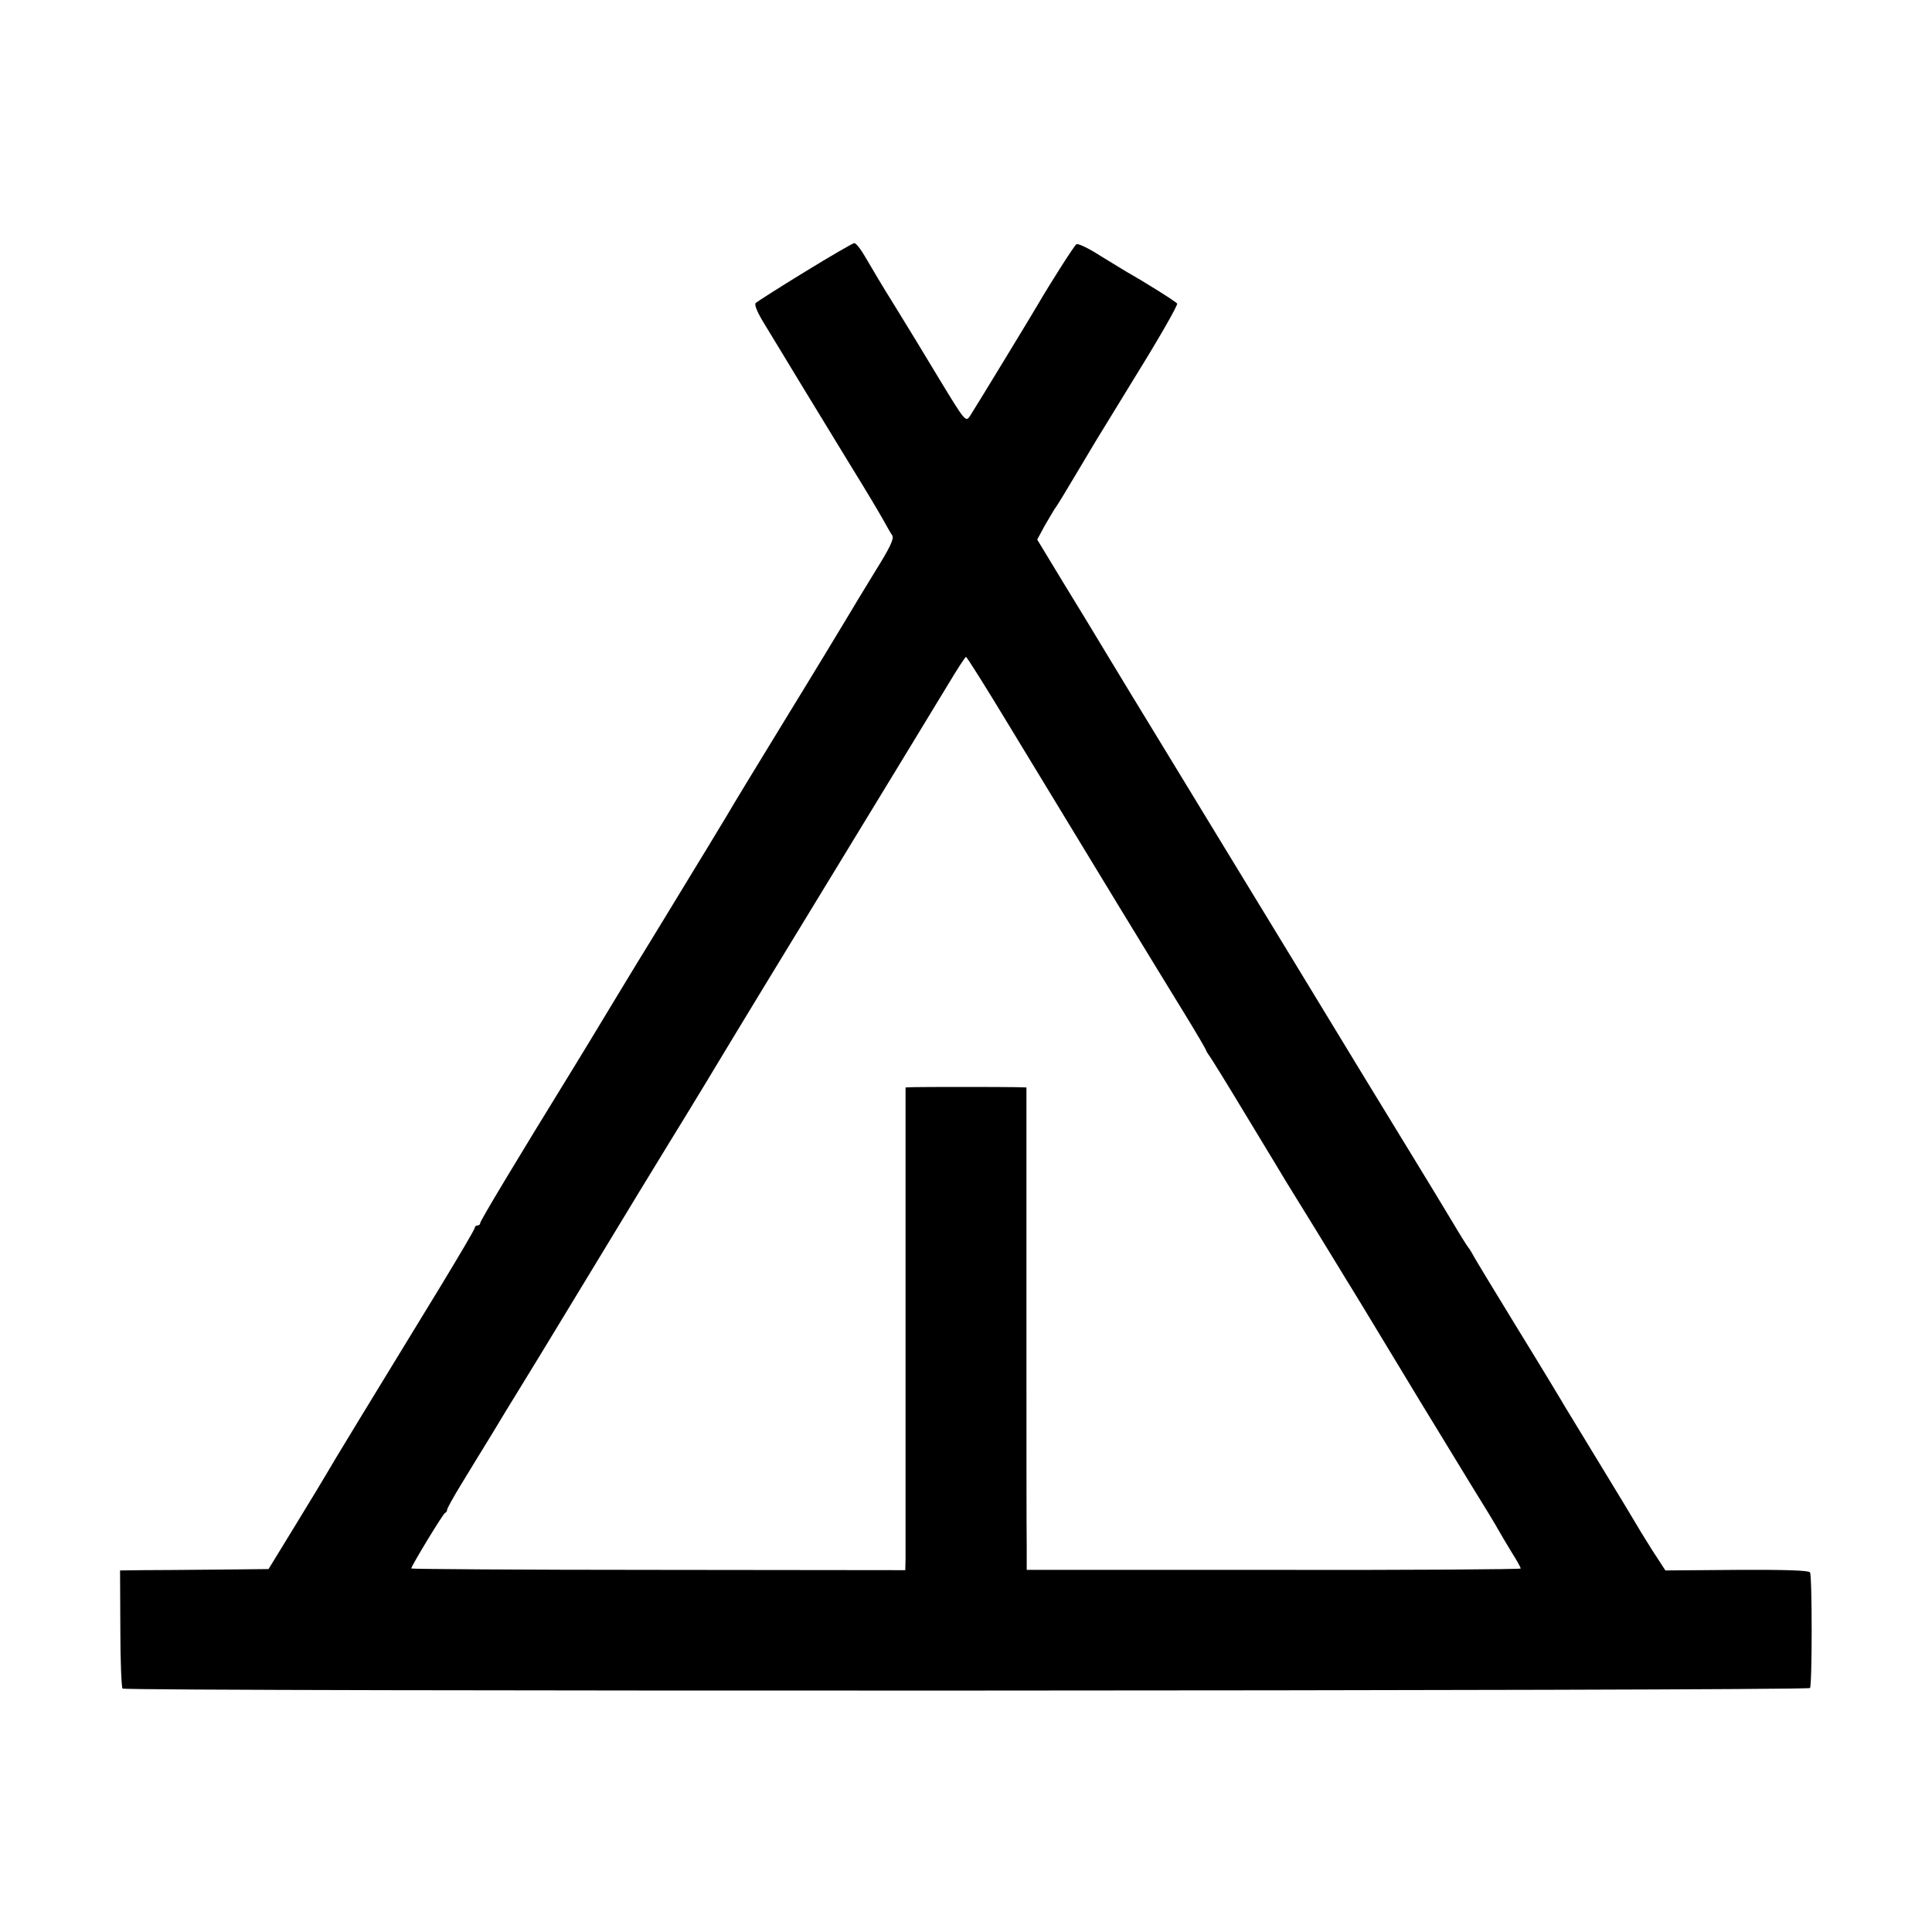
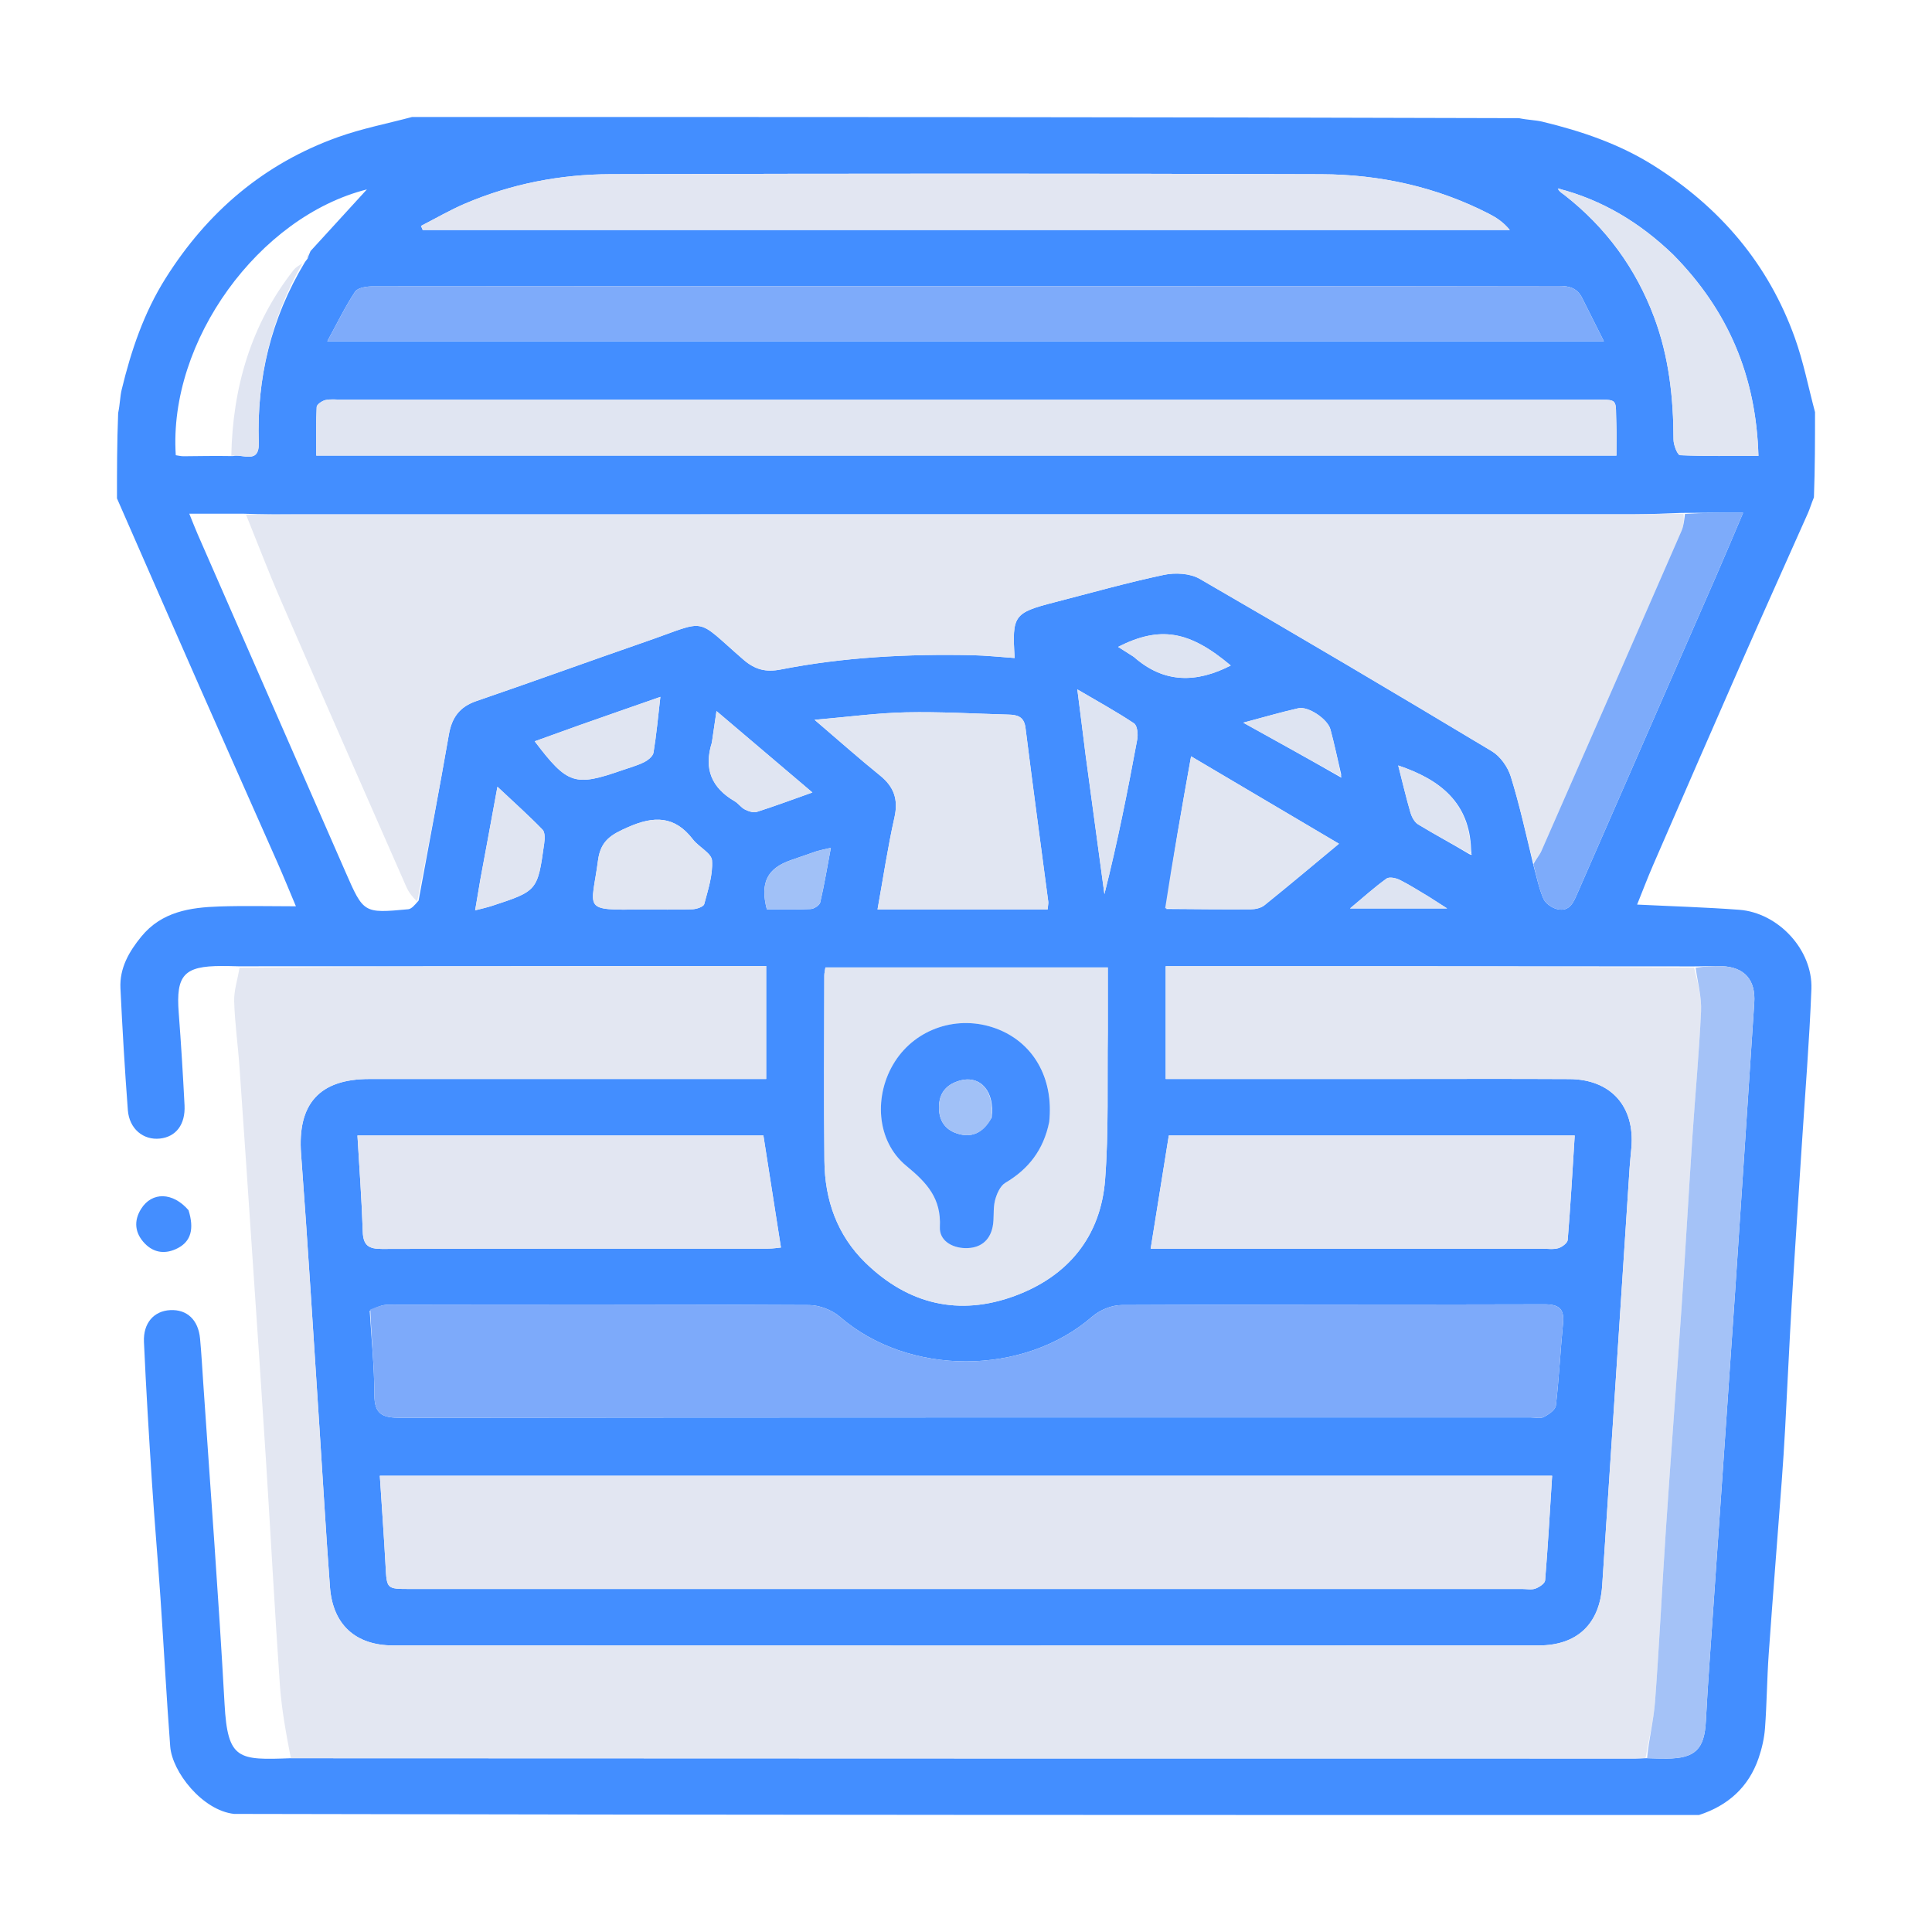
- <svg xmlns="http://www.w3.org/2000/svg" version="1.0" width="700pt" height="700pt" viewBox="0 0 700 700" preserveAspectRatio="xMidYMid meet">
-   <g transform="translate(0,700) scale(0.1,-0.1)" fill="#000000" stroke="none">
-     <path d="M2916 6015 c-93 -57 -173 -108 -178 -113 -6 -6 7 -36 33 -78 23 -38 86 -141 139 -229 54 -88 135 -221 180 -295 46 -74 94 -155 108 -180 14 -25 29 -52 35 -60 7 -12 -9 -45 -62 -130 -39 -63 -85 -140 -103 -170 -18 -30 -117 -194 -222 -365 -104 -170 -199 -326 -210 -346 -12 -19 -61 -102 -111 -183 -49 -81 -101 -166 -115 -189 -14 -23 -39 -64 -55 -90 -17 -27 -77 -126 -134 -220 -57 -95 -127 -210 -156 -257 -194 -315 -325 -533 -325 -541 0 -5 -4 -9 -10 -9 -5 0 -10 -4 -10 -9 0 -5 -55 -98 -121 -207 -247 -404 -403 -660 -416 -684 -8 -14 -58 -97 -112 -185 l-98 -160 -189 -2 c-104 -1 -225 -2 -269 -2 l-80 -1 1 -210 c0 -116 4 -213 8 -218 11 -11 6107 -9 6114 2 8 13 8 406 0 419 -4 7 -88 10 -265 9 l-259 -2 -50 77 c-27 43 -54 87 -60 98 -6 11 -62 103 -124 205 -62 102 -120 197 -129 212 -9 16 -85 142 -170 280 -85 139 -160 262 -165 273 -6 11 -13 22 -16 25 -3 3 -30 46 -59 95 -30 50 -102 169 -161 265 -59 96 -240 393 -402 660 -163 267 -371 609 -463 760 -92 151 -194 318 -225 370 -31 52 -101 167 -155 255 l-97 160 27 50 c16 27 32 55 36 61 5 5 38 59 74 120 36 60 69 116 74 124 5 8 75 122 155 253 81 131 144 242 141 247 -4 7 -114 76 -183 115 -10 6 -52 32 -95 58 -42 27 -81 46 -87 42 -8 -5 -94 -140 -140 -219 -19 -33 -221 -365 -246 -404 -15 -22 -18 -18 -111 135 -52 87 -123 203 -157 258 -67 108 -67 110 -111 184 -16 28 -34 51 -40 50 -5 0 -86 -47 -179 -104z m739 -1642 c319 -526 519 -854 637 -1046 43 -70 78 -130 78 -133 0 -2 5 -10 10 -17 6 -7 69 -109 140 -227 72 -118 134 -222 139 -230 5 -8 55 -89 111 -180 56 -91 105 -172 110 -180 9 -14 52 -84 270 -445 54 -88 135 -221 180 -295 46 -74 91 -148 100 -165 9 -16 31 -53 48 -81 18 -28 32 -54 32 -57 0 -3 -403 -6 -895 -5 l-895 0 0 81 c-1 45 -1 439 -1 875 l0 792 -37 1 c-57 1 -344 1 -374 0 l-27 -1 0 -832 c0 -458 0 -852 0 -875 l-1 -42 -895 1 c-492 0 -895 3 -895 5 0 9 115 198 122 201 5 2 8 7 8 12 0 5 23 46 51 92 28 46 78 128 112 183 33 55 70 116 82 135 12 19 132 215 265 435 133 220 266 438 295 485 65 105 206 338 220 362 6 10 172 284 370 608 198 325 387 635 420 690 33 55 62 100 65 100 3 0 73 -111 155 -247z" />
+ <svg xmlns="http://www.w3.org/2000/svg" width="100%" height="100%" viewBox="0 0 512 512" version="1.1" xml:space="preserve" style="fill-rule:evenodd;clip-rule:evenodd;stroke-linejoin:round;stroke-miterlimit:2;">
+   <g id="stash">
+     <path d="M31,132.074c0,-7.342 0,-14.685 0.314,-22.618c0.508,-2.462 0.494,-4.384 0.933,-6.197c2.508,-10.368 5.874,-20.358 11.635,-29.509c11.079,-17.598 26.051,-30.379 45.647,-37.402c6.384,-2.288 13.119,-3.593 19.694,-5.348c97.577,-0 195.154,-0 293.321,0.314c2.462,0.508 4.384,0.494 6.197,0.933c10.368,2.508 20.358,5.874 29.509,11.635c17.598,11.079 30.379,26.051 37.402,45.647c2.288,6.384 3.593,13.119 5.348,19.694c-0,7.342 -0,14.685 -0.29,22.577c-0.722,1.768 -1.074,3.022 -1.597,4.2c-5.722,12.884 -11.527,25.732 -17.2,38.637c-7.986,18.166 -15.895,36.366 -23.799,54.567c-1.519,3.496 -2.868,7.066 -4.261,10.519c9.342,0.46 18.219,0.713 27.064,1.381c10.357,0.782 19.52,10.635 19.122,21.007c-0.528,13.762 -1.656,27.502 -2.535,41.25c-0.879,13.749 -1.821,27.495 -2.636,41.248c-0.67,11.308 -1.177,22.625 -1.789,33.937c-0.251,4.634 -0.548,9.267 -0.894,13.895c-1.145,15.308 -2.38,30.609 -3.459,45.922c-0.46,6.523 -0.494,13.077 -0.979,19.598c-0.199,2.682 -0.819,5.403 -1.695,7.952c-2.649,7.706 -8.119,12.597 -15.814,15.087c-129.217,0 -258.435,0 -388.21,-0.295c-8.362,-0.918 -16.406,-11.101 -16.92,-17.875c-0.994,-13.113 -1.686,-26.248 -2.582,-39.368c-0.696,-10.201 -1.592,-20.388 -2.254,-30.59c-0.805,-12.4 -1.566,-24.806 -2.123,-37.219c-0.228,-5.06 2.667,-8.241 6.966,-8.459c4.443,-0.226 7.445,2.582 7.903,7.556c0.362,3.935 0.583,7.883 0.849,11.826c1.917,28.334 4.074,56.653 5.642,85.006c0.823,14.893 3.68,14.875 17.57,14.368c119.067,0.063 237.723,0.072 356.38,0.075c0.876,0 1.751,-0.08 3.035,-0.08c2.018,0.062 3.628,0.106 5.237,0.097c7.478,-0.045 9.963,-2.471 10.341,-9.905c0.267,-5.258 0.62,-10.511 0.982,-15.763c2.251,-32.674 4.545,-65.345 6.766,-98.021c1.735,-25.528 3.374,-51.062 5.077,-76.593c0.404,-6.047 -2.538,-9.47 -8.608,-9.719c-2.334,-0.096 -4.679,0.069 -7.422,0.064c-46.91,-0.051 -93.417,-0.051 -139.947,-0.051l-0,29.886l5.48,-0c17.869,-0 35.738,-0.001 53.606,-0c15.965,0 31.93,-0.064 47.894,0.025c10.973,0.061 17.358,7.203 16.442,18.13c-0.147,1.751 -0.353,3.498 -0.468,5.25c-2.425,36.957 -4.808,73.916 -7.278,110.87c-0.681,10.184 -6.657,15.839 -16.803,15.843c-101.207,0.035 -202.414,0.035 -303.62,-0c-9.967,-0.004 -15.984,-5.541 -16.727,-15.442c-1.073,-14.303 -1.888,-28.625 -2.832,-42.938c-1.58,-23.958 -3.024,-47.926 -4.825,-71.867c-0.993,-13.207 4.785,-19.864 18.108,-19.868c33.248,-0.01 66.495,-0.003 99.743,-0.003l5.409,-0l0,-29.937c-6.176,-0 -12.009,-0.005 -17.842,0.001c-40.568,0.039 -81.137,0.081 -122.106,0.073c-1.718,-0.058 -3.035,-0.074 -4.353,-0.074c-9.984,-0.004 -12.147,2.419 -11.388,12.349c0.624,8.171 1.125,16.353 1.543,24.537c0.262,5.121 -2.268,8.39 -6.525,8.844c-4.399,0.47 -8.121,-2.576 -8.497,-7.537c-0.814,-10.753 -1.447,-21.523 -1.963,-32.295c-0.255,-5.324 2.249,-9.689 5.537,-13.705c5.403,-6.6 12.924,-7.718 20.688,-7.973c6.552,-0.216 13.118,-0.045 20.279,-0.045c-1.746,-4.141 -3.25,-7.855 -4.868,-11.52c-6.799,-15.398 -13.659,-30.769 -20.446,-46.172c-7.398,-16.791 -14.741,-33.607 -22.108,-50.412m358.641,94.43c0.121,0.011 0.243,0.021 0.365,0.032c-0.05,-0.226 -0.099,-0.452 -0.15,-1.384c-0.399,-12.421 -8.156,-18.547 -19.314,-22.295c1.108,4.343 2.064,8.444 3.241,12.481c0.339,1.164 1.069,2.547 2.04,3.137c4.475,2.719 9.099,5.193 13.818,8.029m-34.283,-20.474l0.21,-0.019c0,0 -0.301,-0.072 -0.144,-0.794c-0.938,-3.976 -1.785,-7.977 -2.844,-11.921c-0.734,-2.734 -5.875,-6.192 -8.496,-5.604c-4.463,1.002 -8.859,2.299 -14.613,3.825c9.384,5.203 17.627,9.773 25.887,14.513m-274.589,-136.5c0.187,-0.218 0.289,-0.469 0.772,-1.026c0.148,-0.495 0.296,-0.989 0.76,-1.979c5.334,-5.833 10.668,-11.667 14.931,-16.329c-28.595,7.211 -52.638,40.139 -50.65,70.442c0.667,0.091 1.37,0.275 2.071,0.268c4.084,-0.038 8.168,-0.121 13.034,-0.041c2.56,-0.681 7.077,2.318 6.885,-3.562c-0.556,-16.979 3.225,-32.863 12.197,-47.773m30.167,169.135c2.692,-14.671 5.468,-29.328 8.026,-44.022c0.782,-4.491 2.847,-7.336 7.279,-8.854c15.08,-5.166 30.062,-10.613 45.123,-15.832c16.562,-5.739 12.518,-6.522 25.648,4.852c3.113,2.697 6,3.377 9.926,2.607c16.726,-3.28 33.664,-4.136 50.672,-3.783c3.741,0.077 7.475,0.485 11.284,0.745c-0.725,-11.318 -0.239,-11.98 10.612,-14.778c9.629,-2.483 19.211,-5.194 28.931,-7.253c2.992,-0.634 6.931,-0.429 9.481,1.044c25.952,14.997 51.747,30.266 77.443,45.698c2.238,1.344 4.218,4.15 5.007,6.685c2.341,7.528 4.027,15.26 6.024,23.586c0.835,2.949 1.409,6.013 2.624,8.796c0.546,1.248 2.255,2.448 3.646,2.776c3.404,0.8 4.393,-1.959 5.469,-4.422c12.16,-27.826 24.344,-55.642 36.5,-83.47c2.367,-5.417 4.643,-10.873 7.319,-17.153c-5.767,0 -10.652,0 -16.297,0.042c-4.096,0.127 -8.192,0.366 -12.288,0.366c-118.205,0.02 -236.41,0.016 -354.614,0.019c-4.517,0.001 -9.034,0.043 -14.313,-0.177l-14.277,0c0.939,2.304 1.558,3.923 2.252,5.509c13.045,29.816 26.1,59.627 39.149,89.441c4.789,10.94 4.788,10.973 16.599,9.876c0.887,-0.082 1.692,-1.046 2.775,-2.298m138.472,152.42l-148.752,0c0.542,8.404 1.099,16.104 1.518,23.813c0.335,6.188 0.261,6.196 6.406,6.197c98.28,0.001 196.561,0 294.841,-0.001c1.172,0 2.447,0.274 3.485,-0.102c1.017,-0.369 2.498,-1.348 2.565,-2.159c0.741,-9.005 1.247,-18.03 1.86,-27.748c-53.946,-0 -107.495,-0 -161.923,0m-151.432,-43.704c0.45,7.427 1.225,14.854 1.237,22.282c0.009,5.216 2.247,6.07 6.91,6.064c99.847,-0.123 199.695,-0.094 299.543,-0.094c1.171,-0 2.541,0.368 3.465,-0.114c1.286,-0.67 3.062,-1.886 3.196,-3.035c0.841,-7.25 1.19,-14.556 1.899,-21.824c0.382,-3.925 -1.193,-5.013 -4.994,-5.002c-37.333,0.112 -74.666,0.006 -111.998,0.201c-2.619,0.013 -5.762,1.306 -7.759,3.042c-18.19,15.814 -48.698,15.837 -66.881,0.077c-2.091,-1.812 -5.408,-3.102 -8.165,-3.117c-37.185,-0.202 -74.372,-0.147 -111.559,-0.095c-1.527,0.002 -3.053,0.596 -4.894,1.615m-7.586,-226.645l337.984,0c-0,-3.135 0.091,-5.599 -0.017,-8.055c-0.325,-7.356 1,-6.759 -6.976,-6.76c-110.251,-0.01 -220.502,-0.007 -330.754,-0.006c-1.464,0 -2.979,-0.21 -4.374,0.106c-0.904,0.205 -2.295,1.154 -2.33,1.829c-0.216,4.163 -0.108,8.343 -0.108,12.886c2.249,0 3.982,0 6.575,0m164.292,-44.877c-51.97,-0.007 -103.939,-0.026 -155.908,0.037c-1.601,0.002 -3.965,0.343 -4.666,1.396c-2.607,3.921 -4.669,8.206 -7.371,13.152l338.311,0c-2.152,-4.282 -3.968,-7.859 -5.75,-11.453c-1.263,-2.548 -3.249,-3.22 -6.073,-3.215c-52.555,0.092 -105.11,0.076 -158.543,0.083m38.899,197.28l0,-16.752l-74.842,0c-0.135,0.945 -0.288,1.514 -0.288,2.084c-0.015,16.398 -0.143,32.799 0.028,49.196c0.108,10.322 3.346,19.633 10.873,26.97c11.343,11.056 24.859,14.245 39.628,8.772c14.014,-5.192 22.721,-15.665 23.883,-30.784c0.984,-12.812 0.534,-25.734 0.718,-39.486m28.776,-212.197l77.752,0c-1.726,-2.099 -3.553,-3.277 -5.477,-4.267c-13.947,-7.171 -28.952,-10.448 -44.457,-10.502c-62.806,-0.217 -125.614,-0.185 -188.421,-0.012c-13.248,0.037 -26.207,2.55 -38.479,7.781c-4.014,1.711 -7.809,3.936 -11.703,5.926c0.15,0.358 0.3,0.716 0.45,1.075c69.819,-0 139.638,-0 210.335,-0.001m-183.691,239.98l-43.94,-0c0.518,8.929 1.147,17.208 1.412,25.498c0.117,3.674 1.601,4.573 5.09,4.561c34.112,-0.115 68.226,-0.065 102.339,-0.085c1.358,-0.001 2.716,-0.229 3.39,-0.289c-1.573,-10.053 -3.072,-19.626 -4.647,-29.685c-20.663,-0 -41.714,-0 -63.644,-0m239.063,-0l-67.981,-0c-1.671,10.415 -3.208,20 -4.81,29.991c1.496,-0 3.373,-0.001 5.249,-0.001c32.796,0 65.591,0.001 98.387,-0.001c1.464,0 3.008,0.262 4.365,-0.123c1.001,-0.284 2.452,-1.368 2.519,-2.193c0.74,-8.996 1.247,-18.012 1.858,-27.673c-13.325,-0 -26.017,-0 -39.587,-0m-119.532,-59.919l19.44,-0c0.101,-1.191 0.219,-1.635 0.163,-2.056c-2.018,-15.351 -4.115,-30.692 -6.031,-46.056c-0.375,-3.01 -2.165,-3.453 -4.515,-3.515c-9.053,-0.241 -18.114,-0.799 -27.157,-0.601c-7.656,0.167 -15.292,1.213 -24.228,1.981c6.47,5.53 11.786,10.271 17.323,14.739c3.726,3.007 4.918,6.37 3.846,11.145c-1.774,7.896 -2.963,15.922 -4.482,24.363c8.73,-0 16.746,-0 25.641,-0m185.103,-173.626c-8.655,-8.323 -18.612,-14.403 -30.458,-17.436c0.355,0.868 1.119,1.245 1.776,1.759c10.98,8.595 18.914,19.4 23.792,32.491c3.893,10.448 5.068,21.269 5.09,32.319c0.003,1.438 1.061,4.091 1.723,4.121c6.792,0.306 13.604,0.188 20.78,0.188c-0.607,-21.088 -7.958,-38.499 -22.703,-53.442m-134.207,173.518c7.453,0.045 14.907,0.139 22.36,0.086c1.226,-0.009 2.712,-0.332 3.628,-1.069c6.469,-5.205 12.82,-10.555 19.757,-16.313c-13.129,-7.76 -25.771,-15.233 -39.19,-23.165c-2.468,13.787 -4.821,26.938 -6.555,40.461m-138.768,0.139c4.39,-0.002 8.783,0.088 13.168,-0.068c1.102,-0.039 2.945,-0.659 3.133,-1.363c1.015,-3.801 2.325,-7.759 2.067,-11.564c-0.133,-1.961 -3.511,-3.561 -5.069,-5.594c-4.831,-6.304 -10.341,-6.263 -17.199,-3.235c-4.332,1.913 -7.241,3.463 -7.942,8.792c-1.736,13.197 -4.479,13.197 11.842,13.032m117.371,-40.89c1.662,12.268 3.323,24.535 4.984,36.803c3.478,-13.739 6.172,-27.361 8.703,-41.014c0.252,-1.359 0.016,-3.651 -0.85,-4.231c-4.561,-3.055 -9.396,-5.698 -15.032,-9.011c0.804,6.286 1.468,11.478 2.195,17.453m-134.51,-7.818c-3.788,1.361 -7.575,2.722 -11.483,4.127c8.706,11.458 10.602,12.061 23.217,7.65c1.927,-0.674 3.929,-1.202 5.743,-2.106c1.035,-0.517 2.358,-1.559 2.52,-2.535c0.777,-4.698 1.203,-9.453 1.822,-14.782c-7.458,2.598 -14.32,4.988 -21.819,7.646m-25.902,40.774c-0.425,2.528 -0.85,5.055 -1.37,8.151c1.947,-0.512 3.207,-0.775 4.424,-1.174c12.101,-3.972 12.124,-3.975 13.871,-16.479c0.172,-1.224 0.276,-2.996 -0.418,-3.712c-3.595,-3.71 -7.459,-7.16 -11.963,-11.39c-1.598,8.724 -2.986,16.298 -4.544,24.604m61.337,-36.128c-2.168,6.77 -0.028,11.815 6.056,15.357c0.997,0.58 1.706,1.678 2.723,2.193c0.94,0.477 2.252,0.928 3.162,0.639c4.702,-1.494 9.328,-3.229 14.733,-5.147c-8.648,-7.341 -16.7,-14.177 -25.417,-21.577c-0.467,3.244 -0.794,5.509 -1.257,8.535m111.952,-22.836c7.986,7.098 16.629,6.826 25.586,2.231c-10.963,-9.24 -18.718,-10.577 -29.85,-4.94c1.321,0.842 2.53,1.613 4.264,2.709m-84.29,51.496c-2.209,0.767 -4.416,1.54 -6.628,2.298c-6.307,2.161 -8.28,5.963 -6.436,13.055c3.802,-0 7.725,0.11 11.634,-0.083c0.899,-0.045 2.342,-0.994 2.52,-1.762c1.071,-4.619 1.846,-9.306 2.811,-14.45c-1.632,0.35 -2.459,0.527 -3.901,0.942m162.268,11.947c-2.522,-1.486 -4.983,-3.094 -7.597,-4.395c-1.015,-0.506 -2.775,-0.878 -3.508,-0.352c-3.13,2.245 -6.002,4.849 -9.677,7.912l25.735,0c-2.032,-1.313 -3.221,-2.081 -4.953,-3.165Z" style="fill:#438eff;fill-rule:nonzero;" />
+     <path d="M77.079,465.95c-1.267,-6.544 -2.463,-13.01 -2.916,-19.528c-1.375,-19.78 -2.421,-39.582 -3.674,-59.37c-1.115,-17.603 -2.326,-35.2 -3.51,-52.798c-1.155,-17.162 -2.3,-34.324 -3.51,-51.481c-0.41,-5.812 -1.24,-11.605 -1.413,-17.42c-0.084,-2.834 0.902,-5.699 1.425,-8.888c40.589,-0.38 81.158,-0.422 121.726,-0.461c5.833,-0.006 11.666,-0.001 17.842,-0.001l0,29.937l-5.409,-0c-33.248,-0 -66.495,-0.007 -99.743,0.003c-13.323,0.004 -19.101,6.661 -18.108,19.868c1.801,23.941 3.245,47.909 4.825,71.867c0.944,14.313 1.759,28.635 2.832,42.938c0.743,9.901 6.76,15.438 16.727,15.442c101.206,0.035 202.413,0.035 303.62,0c10.146,-0.004 16.122,-5.659 16.803,-15.843c2.47,-36.954 4.853,-73.913 7.278,-110.87c0.115,-1.752 0.321,-3.499 0.468,-5.25c0.916,-10.927 -5.469,-18.069 -16.442,-18.13c-15.964,-0.089 -31.929,-0.025 -47.894,-0.025c-17.868,-0.001 -35.737,-0 -53.606,-0l-5.48,-0l-0,-29.886c46.53,-0 93.037,-0 140.035,0.373c0.977,4.101 2.013,7.854 1.842,11.55c-0.515,11.093 -1.555,22.159 -2.291,33.243c-0.988,14.879 -1.823,29.769 -2.834,44.647c-1.339,19.687 -2.844,39.362 -4.165,59.05c-1.029,15.317 -1.75,30.655 -2.896,45.962c-0.377,5.042 -1.657,10.017 -2.525,15.023c-0.876,0.043 -1.751,0.123 -2.627,0.123c-118.657,-0.003 -237.313,-0.012 -356.38,-0.075Z" style="fill:#e3e7f2;fill-rule:nonzero;" />
+     <path d="M65.2,136.379c4.517,-0.022 9.034,-0.064 13.551,-0.065c118.204,-0.003 236.409,0.001 354.614,-0.019c4.096,-0 8.192,-0.239 12.79,-0.079c0.17,1.676 0.039,3.154 -0.524,4.444c-12.345,28.308 -24.73,56.599 -37.15,84.875c-0.503,1.143 -1.42,2.105 -2.143,3.151c-1.943,-7.652 -3.629,-15.384 -5.97,-22.912c-0.789,-2.535 -2.769,-5.341 -5.007,-6.685c-25.696,-15.432 -51.491,-30.701 -77.443,-45.698c-2.55,-1.473 -6.489,-1.678 -9.481,-1.044c-9.72,2.059 -19.302,4.77 -28.931,7.253c-10.851,2.798 -11.337,3.46 -10.612,14.778c-3.809,-0.26 -7.543,-0.668 -11.284,-0.745c-17.008,-0.353 -33.946,0.503 -50.672,3.783c-3.926,0.77 -6.813,0.09 -9.926,-2.607c-13.13,-11.374 -9.086,-10.591 -25.648,-4.852c-15.061,5.219 -30.043,10.666 -45.123,15.832c-4.432,1.518 -6.497,4.363 -7.279,8.854c-2.558,14.694 -5.334,29.351 -8.412,44.252c-1.215,-1.119 -2.217,-2.393 -2.849,-3.829c-11.128,-25.31 -22.259,-50.62 -33.275,-75.979c-3.255,-7.491 -6.161,-15.134 -9.226,-22.708Z" style="fill:#e3e7f2;fill-rule:nonzero;" />
+     <path d="M249.848,391.085c53.988,-0 107.537,-0 161.483,-0c-0.613,9.718 -1.119,18.743 -1.86,27.748c-0.067,0.811 -1.548,1.79 -2.565,2.159c-1.038,0.376 -2.313,0.102 -3.485,0.102c-98.28,0.001 -196.561,0.002 -294.841,0.001c-6.145,-0.001 -6.071,-0.009 -6.406,-6.197c-0.419,-7.709 -0.976,-15.409 -1.518,-23.813c49.856,0 99.304,0 149.192,0Z" style="fill:#e2e6f2;fill-rule:nonzero;" />
+     <path d="M98.134,347.03c1.683,-0.668 3.209,-1.262 4.736,-1.264c37.187,-0.052 74.374,-0.107 111.559,0.095c2.757,0.015 6.074,1.305 8.165,3.117c18.183,15.76 48.691,15.737 66.881,-0.077c1.997,-1.736 5.14,-3.029 7.759,-3.042c37.332,-0.195 74.665,-0.089 111.998,-0.201c3.801,-0.011 5.376,1.077 4.994,5.002c-0.709,7.268 -1.058,14.574 -1.899,21.824c-0.134,1.149 -1.91,2.365 -3.196,3.035c-0.924,0.482 -2.294,0.114 -3.465,0.114c-99.848,0 -199.696,-0.029 -299.543,0.094c-4.663,0.006 -6.901,-0.848 -6.91,-6.064c-0.012,-7.428 -0.787,-14.855 -1.079,-22.633Z" style="fill:#7daafa;fill-rule:nonzero;" />
+     <path d="M89.96,120.736c-2.163,0 -3.896,0 -6.145,0c-0,-4.543 -0.108,-8.723 0.108,-12.886c0.035,-0.675 1.426,-1.624 2.33,-1.829c1.395,-0.316 2.91,-0.106 4.374,-0.106c110.252,-0.001 220.503,-0.004 330.754,0.006c7.976,0.001 6.651,-0.596 6.976,6.76c0.108,2.456 0.017,4.92 0.017,8.055c-112.924,0 -225.454,0 -338.414,0Z" style="fill:#e0e5f2;fill-rule:nonzero;" />
+     <path d="M255.121,75.859c52.994,-0.007 105.549,0.009 158.104,-0.083c2.824,-0.005 4.81,0.667 6.073,3.215c1.782,3.594 3.598,7.171 5.75,11.453l-338.311,0c2.702,-4.946 4.764,-9.231 7.371,-13.152c0.701,-1.053 3.065,-1.394 4.666,-1.396c51.969,-0.063 103.938,-0.044 156.347,-0.037Z" style="fill:#7eabfa;fill-rule:nonzero;" />
+     <path d="M293.581,273.579c-0.184,13.312 0.266,26.234 -0.718,39.046c-1.162,15.119 -9.869,25.592 -23.883,30.784c-14.769,5.473 -28.285,2.284 -39.628,-8.772c-7.527,-7.337 -10.765,-16.648 -10.873,-26.97c-0.171,-16.397 -0.043,-32.798 -0.028,-49.196c0,-0.57 0.153,-1.139 0.288,-2.084l74.842,0c0,5.492 0,11.122 0,17.192m-15.498,23.4c1.242,-11.332 -4.331,-20.881 -14.285,-24.477c-9.986,-3.607 -21.007,0.035 -26.624,8.8c-5.664,8.836 -5.038,21.058 3.032,27.681c5.532,4.54 9.246,8.643 8.868,16.186c-0.176,3.503 3.07,5.522 6.722,5.598c3.849,0.08 6.485,-1.844 7.268,-5.65c0.466,-2.267 0.055,-4.729 0.615,-6.958c0.434,-1.725 1.371,-3.887 2.761,-4.71c6.177,-3.655 10.106,-8.752 11.643,-16.47Z" style="fill:#e1e6f2;fill-rule:nonzero;" />
+     <path d="M321.918,60.943c-70.258,-0 -140.077,-0 -209.896,-0c-0.15,-0.359 -0.3,-0.717 -0.45,-1.075c3.894,-1.99 7.689,-4.215 11.703,-5.926c12.272,-5.231 25.231,-7.744 38.479,-7.781c62.807,-0.173 125.615,-0.205 188.421,0.012c15.505,0.054 30.51,3.331 44.457,10.502c1.924,0.99 3.751,2.168 5.477,4.267c-25.917,0 -51.834,0 -78.191,0.001Z" style="fill:#e2e6f2;fill-rule:nonzero;" />
+     <path d="M139.105,300.922c21.491,-0 42.542,-0 63.205,-0c1.575,10.059 3.074,19.632 4.647,29.685c-0.674,0.06 -2.032,0.288 -3.39,0.289c-34.113,0.02 -68.227,-0.03 -102.339,0.085c-3.489,0.012 -4.973,-0.887 -5.09,-4.561c-0.265,-8.29 -0.894,-16.569 -1.412,-25.498c15.043,-0 29.492,-0 44.379,-0Z" style="fill:#e2e6f2;fill-rule:nonzero;" />
+     <path d="M378.168,300.922c13.131,-0 25.823,-0 39.148,-0c-0.611,9.661 -1.118,18.677 -1.858,27.673c-0.067,0.825 -1.518,1.909 -2.519,2.193c-1.357,0.385 -2.901,0.123 -4.365,0.123c-32.796,0.002 -65.591,0.001 -98.387,0.001c-1.876,0 -3.753,0.001 -5.249,0.001c1.602,-9.991 3.139,-19.576 4.81,-29.991c22.137,-0 45.059,-0 68.42,-0Z" style="fill:#e2e6f2;fill-rule:nonzero;" />
+     <path d="M436.494,465.945c0.46,-5.049 1.74,-10.024 2.117,-15.066c1.146,-15.307 1.867,-30.645 2.896,-45.962c1.321,-19.688 2.826,-39.363 4.165,-59.05c1.011,-14.878 1.846,-29.768 2.834,-44.647c0.736,-11.084 1.776,-22.15 2.291,-33.243c0.171,-3.696 -0.865,-7.449 -1.438,-11.498c2.251,-0.369 4.596,-0.534 6.93,-0.438c6.07,0.249 9.012,3.672 8.608,9.719c-1.703,25.531 -3.342,51.065 -5.077,76.593c-2.221,32.676 -4.515,65.347 -6.766,98.021c-0.362,5.252 -0.715,10.505 -0.982,15.763c-0.378,7.434 -2.863,9.86 -10.341,9.905c-1.609,0.009 -3.219,-0.035 -5.237,-0.097Z" style="fill:#a4c2f7;fill-rule:nonzero;" />
+     <path d="M257.758,241.003c-8.456,-0 -16.472,-0 -25.202,-0c1.519,-8.441 2.708,-16.467 4.482,-24.363c1.072,-4.775 -0.12,-8.138 -3.846,-11.145c-5.537,-4.468 -10.853,-9.209 -17.323,-14.739c8.936,-0.768 16.572,-1.814 24.228,-1.981c9.043,-0.198 18.104,0.36 27.157,0.601c2.35,0.062 4.14,0.505 4.515,3.515c1.916,15.364 4.013,30.705 6.031,46.056c0.056,0.421 -0.062,0.865 -0.163,2.056c-6.444,-0 -12.942,-0 -19.879,-0Z" style="fill:#e1e6f2;fill-rule:nonzero;" />
+     <path d="M406.365,229.023c0.696,-1.383 1.613,-2.345 2.116,-3.488c12.42,-28.276 24.805,-56.567 37.15,-84.875c0.563,-1.29 0.694,-2.768 0.904,-4.465c4.763,-0.308 9.648,-0.308 15.415,-0.308c-2.676,6.28 -4.952,11.736 -7.319,17.153c-12.156,27.828 -24.34,55.644 -36.5,83.47c-1.076,2.463 -2.065,5.222 -5.469,4.422c-1.391,-0.328 -3.1,-1.528 -3.646,-2.776c-1.215,-2.783 -1.789,-5.847 -2.651,-9.133Z" style="fill:#7dabfa;fill-rule:nonzero;" />
+     <path d="M443.524,67.595c14.521,14.725 21.872,32.136 22.479,53.224c-7.176,-0 -13.988,0.118 -20.78,-0.188c-0.662,-0.03 -1.72,-2.683 -1.723,-4.121c-0.022,-11.05 -1.197,-21.871 -5.09,-32.319c-4.878,-13.091 -12.812,-23.896 -23.792,-32.491c-0.657,-0.514 -1.421,-0.891 -1.776,-1.759c11.846,3.033 21.803,9.113 30.682,17.654Z" style="fill:#e1e6f2;fill-rule:nonzero;" />
+     <path d="M308.783,240.709c2.044,-13.337 4.397,-26.488 6.865,-40.275c13.419,7.932 26.061,15.405 39.19,23.165c-6.937,5.758 -13.288,11.108 -19.757,16.313c-0.916,0.737 -2.402,1.06 -3.628,1.069c-7.453,0.053 -14.907,-0.041 -22.67,-0.272Z" style="fill:#e1e6f2;fill-rule:nonzero;" />
+     <path d="M169.89,241.034c-15.886,0.165 -13.143,0.165 -11.407,-13.032c0.701,-5.329 3.61,-6.879 7.942,-8.792c6.858,-3.028 12.368,-3.069 17.199,3.235c1.558,2.033 4.936,3.633 5.069,5.594c0.258,3.805 -1.052,7.763 -2.067,11.564c-0.188,0.704 -2.031,1.324 -3.133,1.363c-4.385,0.156 -8.778,0.066 -13.603,0.068Z" style="fill:#e1e6f2;fill-rule:nonzero;" />
+     <path d="M287.665,199.752c-0.696,-5.583 -1.36,-10.775 -2.164,-17.061c5.636,3.313 10.471,5.956 15.032,9.011c0.866,0.58 1.102,2.872 0.85,4.231c-2.531,13.653 -5.225,27.275 -8.703,41.014c-1.661,-12.268 -3.322,-24.535 -5.015,-37.195Z" style="fill:#dee4f2;fill-rule:nonzero;" />
+     <path d="M153.504,192.192c7.181,-2.524 14.043,-4.914 21.501,-7.512c-0.619,5.329 -1.045,10.084 -1.822,14.782c-0.162,0.976 -1.485,2.018 -2.52,2.535c-1.814,0.904 -3.816,1.432 -5.743,2.106c-12.615,4.411 -14.511,3.808 -23.217,-7.65c3.908,-1.405 7.695,-2.766 11.801,-4.261Z" style="fill:#e0e5f2;fill-rule:nonzero;" />
+     <path d="M127.369,232.734c1.473,-7.94 2.861,-15.514 4.459,-24.238c4.504,4.23 8.368,7.68 11.963,11.39c0.694,0.716 0.59,2.488 0.418,3.712c-1.747,12.504 -1.77,12.507 -13.871,16.479c-1.217,0.399 -2.477,0.662 -4.424,1.174c0.52,-3.096 0.945,-5.623 1.455,-8.517Z" style="fill:#e0e5f2;fill-rule:nonzero;" />
+     <path d="M188.689,196.592c0.395,-2.646 0.722,-4.911 1.189,-8.155c8.717,7.4 16.769,14.236 25.417,21.577c-5.405,1.918 -10.031,3.653 -14.733,5.147c-0.91,0.289 -2.222,-0.162 -3.162,-0.639c-1.017,-0.515 -1.726,-1.613 -2.723,-2.193c-6.084,-3.542 -8.224,-8.587 -5.988,-15.737Z" style="fill:#e0e5f2;fill-rule:nonzero;" />
+     <path d="M61.296,120.791c0.368,-18.161 5.222,-34.843 16.551,-49.285c0.518,-0.66 1.311,-1.103 2.277,-1.698c-8.327,14.632 -12.108,30.516 -11.552,47.495c0.192,5.88 -4.325,2.881 -7.276,3.488Z" style="fill:#e0e5f2;fill-rule:nonzero;" />
+     <path d="M355.341,205.861c-8.243,-4.571 -16.486,-9.141 -25.87,-14.344c5.754,-1.526 10.15,-2.823 14.613,-3.825c2.621,-0.588 7.762,2.87 8.496,5.604c1.059,3.944 1.906,7.945 2.785,12.263c-0.059,0.342 -0.024,0.302 -0.024,0.302Z" style="fill:#dee4f2;fill-rule:nonzero;" />
+     <path d="M300.311,173.973c-1.472,-0.933 -2.681,-1.704 -4.002,-2.546c11.132,-5.637 18.887,-4.3 29.85,4.94c-8.957,4.595 -17.6,4.867 -25.848,-2.394Z" style="fill:#dee4f2;fill-rule:nonzero;" />
+     <path d="M389.492,226.23c-4.57,-2.562 -9.194,-5.036 -13.669,-7.755c-0.971,-0.59 -1.701,-1.973 -2.04,-3.137c-1.177,-4.037 -2.133,-8.138 -3.241,-12.481c11.158,3.748 18.915,9.874 19.223,22.741c-0.091,0.446 -0.273,0.632 -0.273,0.632Z" style="fill:#dee4f2;fill-rule:nonzero;" />
+     <path d="M216.591,225.513c1.134,-0.296 1.961,-0.473 3.593,-0.823c-0.965,5.144 -1.74,9.831 -2.811,14.45c-0.178,0.768 -1.621,1.717 -2.52,1.762c-3.909,0.193 -7.832,0.083 -11.634,0.083c-1.844,-7.092 0.129,-10.894 6.436,-13.055c2.212,-0.758 4.419,-1.531 6.936,-2.417Z" style="fill:#a1c1f7;fill-rule:nonzero;" />
+     <path d="M378.822,237.737c1.461,0.926 2.65,1.694 4.682,3.007l-25.735,0c3.675,-3.063 6.547,-5.667 9.677,-7.912c0.733,-0.526 2.493,-0.154 3.508,0.352c2.614,1.301 5.075,2.909 7.868,4.553Z" style="fill:#dee4f2;fill-rule:nonzero;" />
+     <path d="M81.308,68.639c-0.053,-0.331 0.128,-0.799 0.493,-1.442c0.036,0.318 -0.112,0.812 -0.493,1.442Z" style="fill:#e0e5f2;fill-rule:nonzero;" />
+     <path d="M389.766,225.951c0.141,0.133 0.19,0.359 0.24,0.585c-0.122,-0.011 -0.244,-0.021 -0.439,-0.169c-0.075,-0.137 0.107,-0.323 0.199,-0.416Z" style="fill:#dee4f2;fill-rule:nonzero;" />
+     <path d="M355.286,205.92c-0.019,0.019 0.282,0.091 0.282,0.091c0,0 -0.21,0.019 -0.218,-0.066c-0.009,-0.084 -0.044,-0.044 -0.064,-0.025Z" style="fill:#dee4f2;fill-rule:nonzero;" />
+     <path d="M49.96,320.713c1.56,4.987 0.619,8.247 -2.82,10.046c-3.17,1.659 -6.295,1.356 -8.786,-1.237c-2.596,-2.701 -2.993,-5.936 -0.943,-9.183c2.863,-4.535 8.373,-4.456 12.549,0.374Z" style="fill:#448eff;fill-rule:nonzero;" />
+     <path d="M278.05,297.333c-1.504,7.364 -5.433,12.461 -11.61,16.116c-1.39,0.823 -2.327,2.985 -2.761,4.71c-0.56,2.229 -0.149,4.691 -0.615,6.958c-0.783,3.806 -3.419,5.73 -7.268,5.65c-3.652,-0.076 -6.898,-2.095 -6.722,-5.598c0.378,-7.543 -3.336,-11.646 -8.868,-16.186c-8.07,-6.623 -8.696,-18.845 -3.032,-27.681c5.617,-8.765 16.638,-12.407 26.624,-8.8c9.954,3.596 15.527,13.145 14.252,24.831m-15.27,-1.152c0.923,-6.796 -2.861,-11.305 -8.328,-9.832c-3.254,0.877 -5.369,2.886 -5.589,6.458c-0.225,3.633 1.224,6.395 4.7,7.552c3.795,1.263 6.888,0.021 9.217,-4.178Z" style="fill:#448eff;fill-rule:nonzero;" />
+     <path d="M262.631,296.502c-2.18,3.878 -5.273,5.12 -9.068,3.857c-3.476,-1.157 -4.925,-3.919 -4.7,-7.552c0.22,-3.572 2.335,-5.581 5.589,-6.458c5.467,-1.473 9.251,3.036 8.179,10.153Z" style="fill:#a1c1f7;fill-rule:nonzero;" />
  </g>
</svg>
